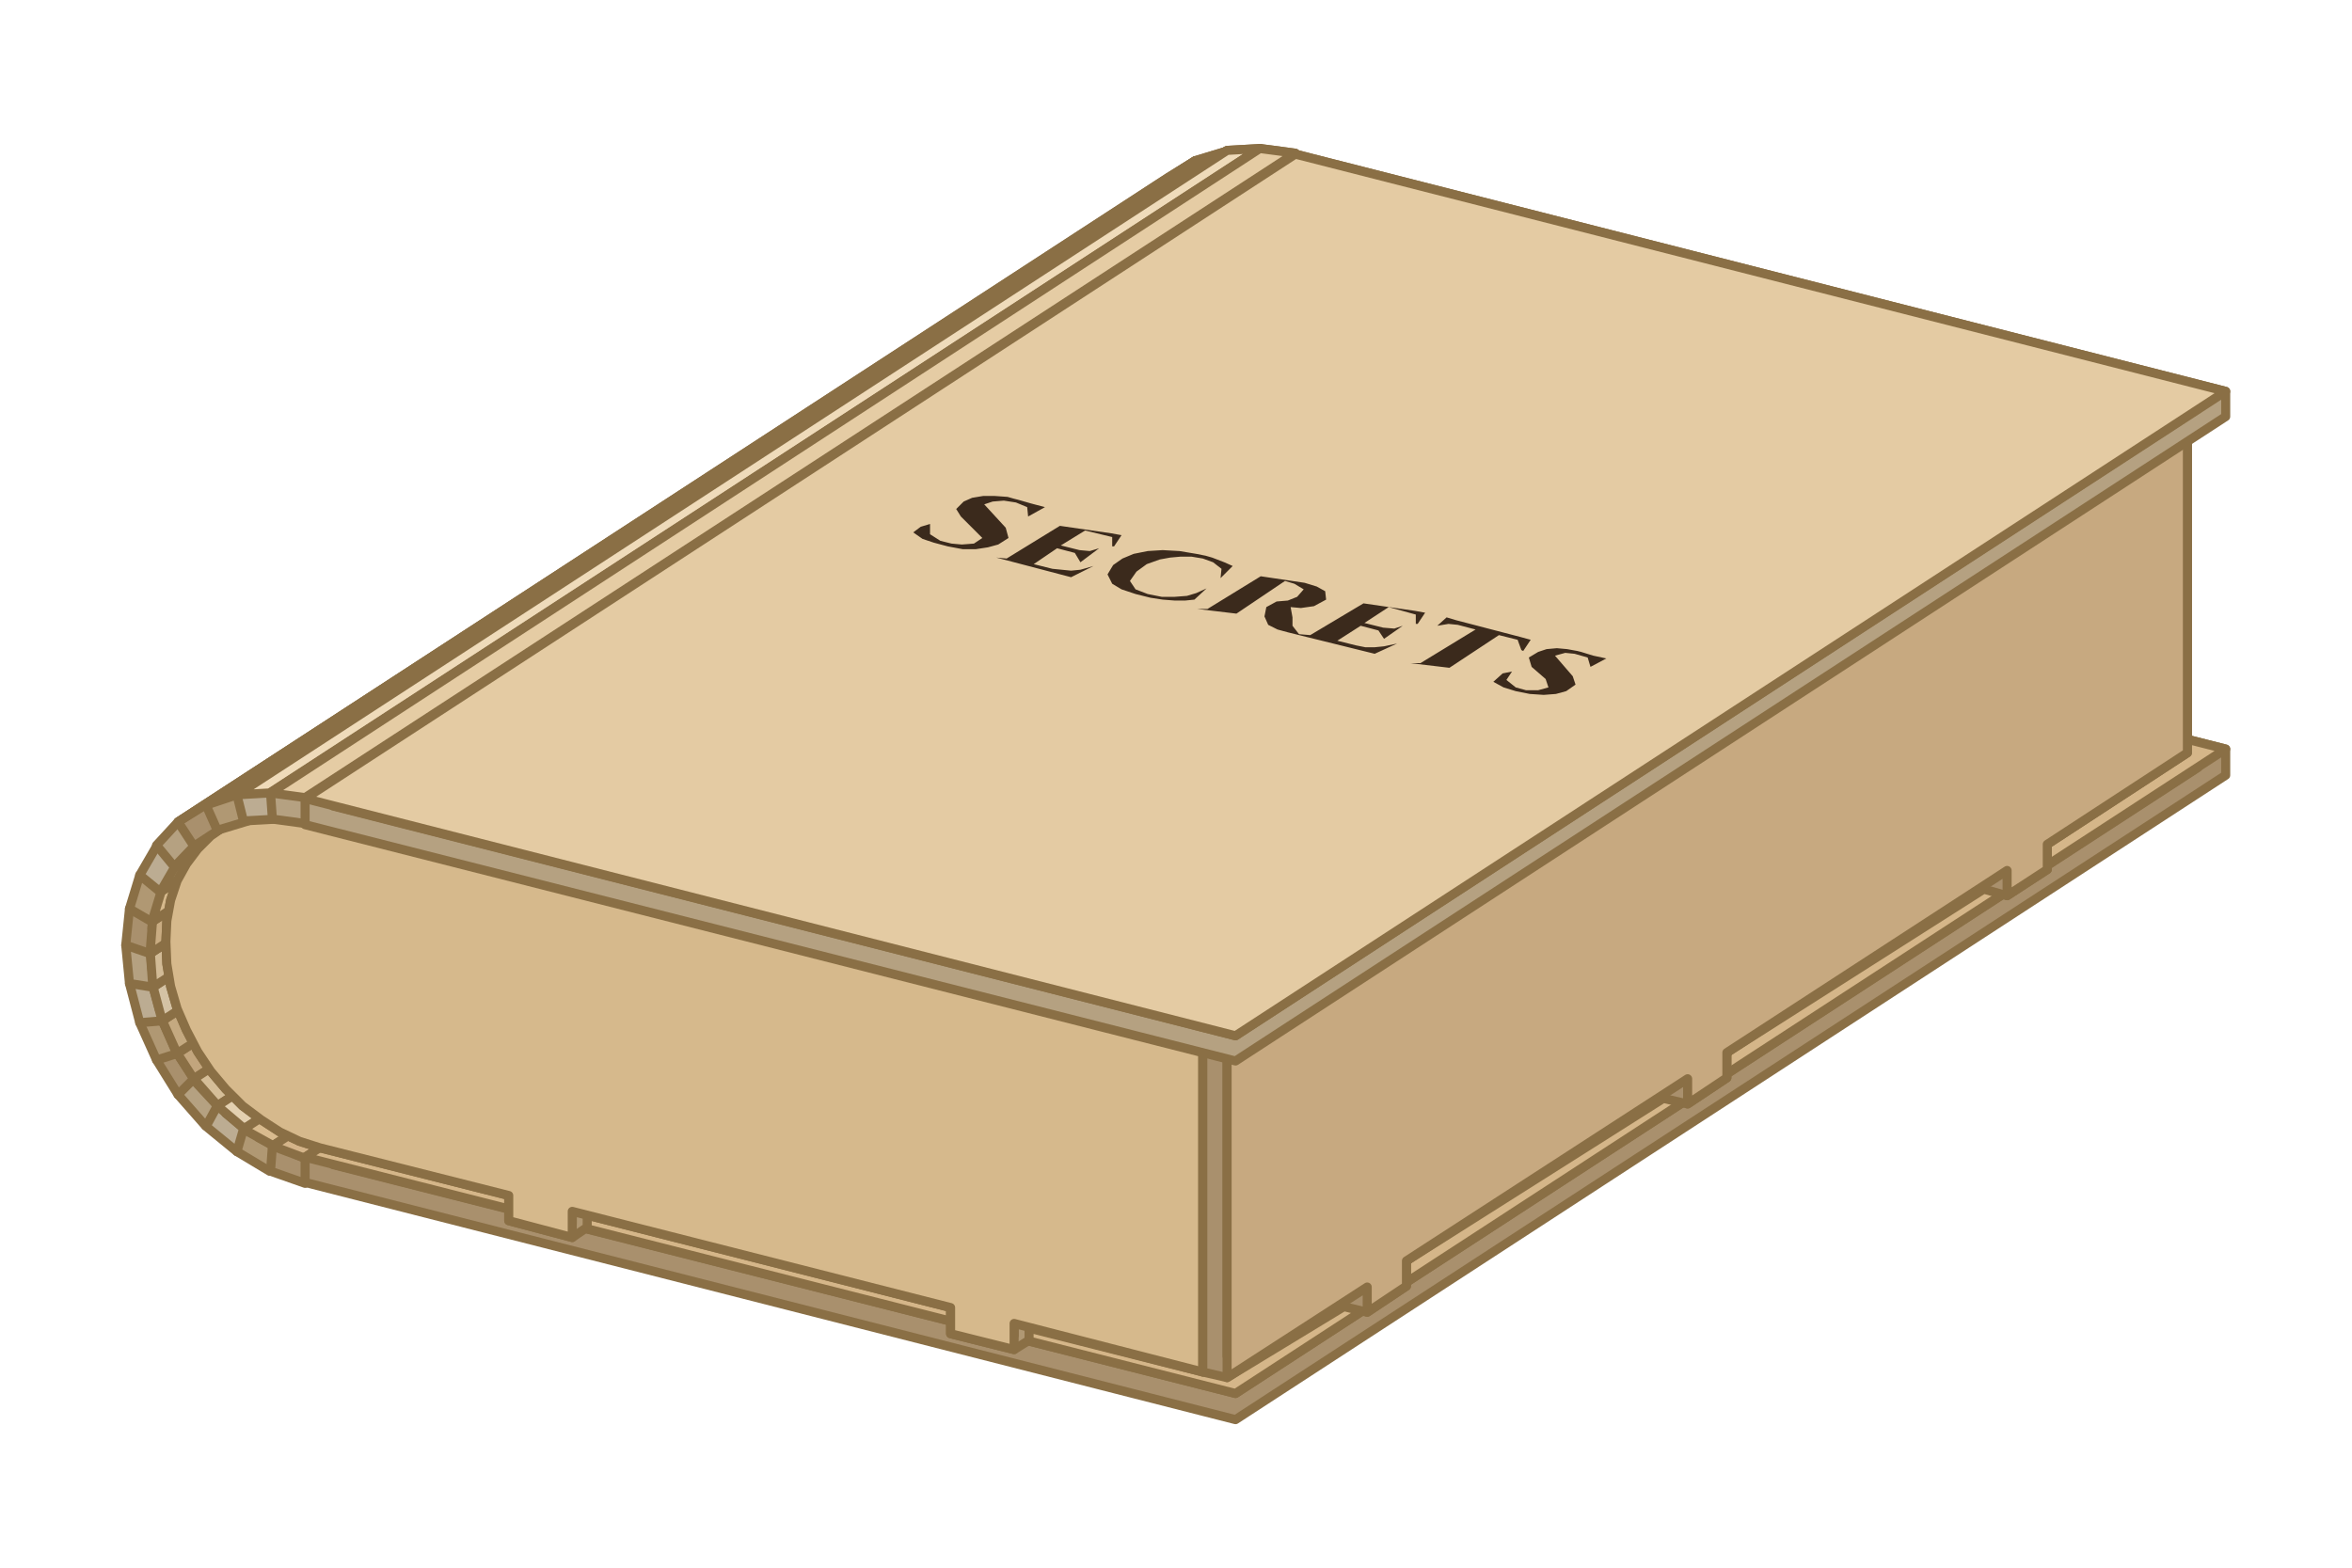
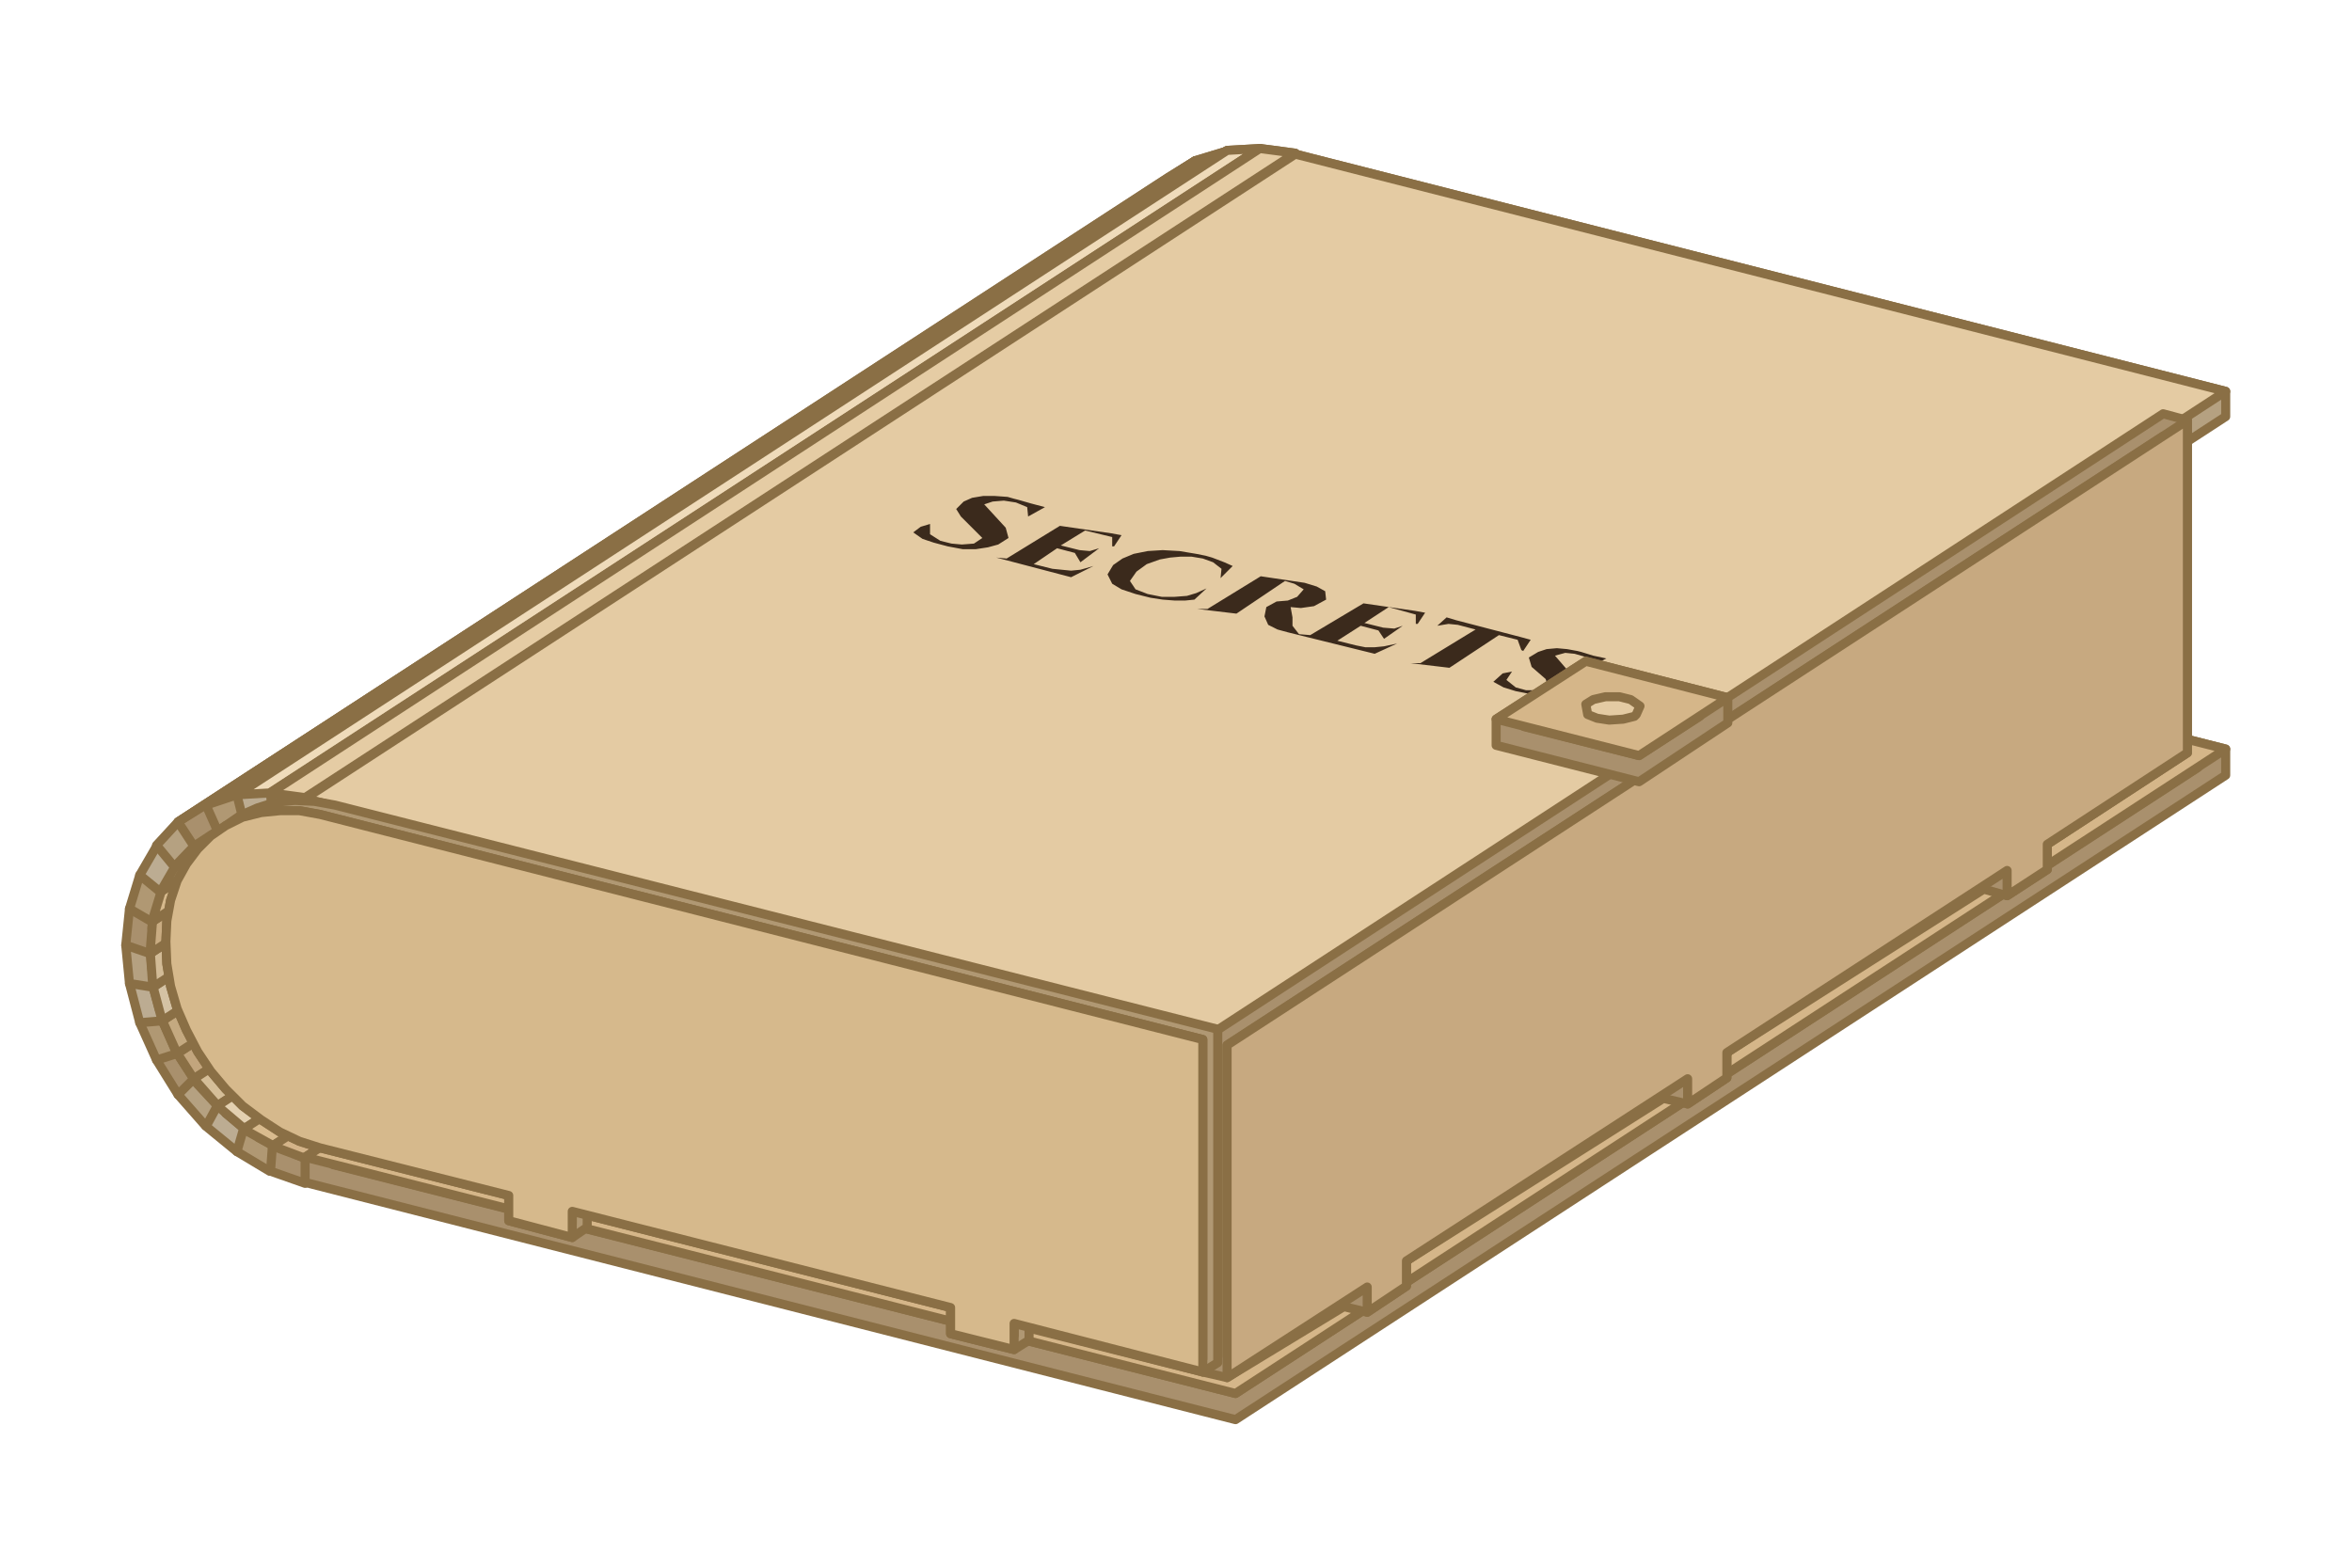
<svg xmlns="http://www.w3.org/2000/svg" width="300" height="200" viewBox="-119.56 -50.4 251.78 163.05">
  <path fill="#bcac92" fill-rule="evenodd" stroke="#8A6F45" stroke-linejoin="round" stroke-width=".97" d="m91.8 24.8-1.6 1-6.8-1.7v-2.8l-38.9-9.8v1.3l-1.6 1-6.8-1.7V9.3L15.9 4.2l-2.2-.7-2.1-1-2-1.3-2-1.5-1.8-1.8L4.2-4 2.8-6.1 1.6-8.4l-1-2.3-.7-2.4-.4-2.4-.1-2.3.1-2.3.4-2.2.7-2 1-1.9 1.2-1.6 1.4-1.4 1.6-1.1 1.6-1.1 1.8-.8 2-.5 2-.3 2.1.1 2.2.4 94.5 24v35.7l-1.5 1-18.7-4.7Zm-86-55-1.4 1.4-1.2 1.6-1 1.8-.7 2.1-.4 2.1-.1 2.3.1 2.4.4 2.4.7 2.4 1 2.3 1.2 2.2L5.8-5l1.6 1.9 1.8 1.8 2 1.5 2 1.2 2.1 1 2.2.7 20.2 5.2V11l5.2 1.4V11l1.6-1L85 20.3V23l5.2 1.4v-1.3l1.6-1.1 18.7 4.8V-7.4l-94.6-24-2.2-.4-2.1-.1-2 .2-2 .5-1.5.7Z" />
  <path fill="#e4d2b1" fill-rule="evenodd" stroke="#8A6F45" stroke-linejoin="round" stroke-width=".97" d="m15.9-31.4-2.2-.4-2.1-.1-2 .2-2 .5-1.8.9-1.6 1.1-1.4 1.4-1.2 1.6-1 1.9-.7 2-.4 2.2-.1 2.3.1 2.3.4 2.4.7 2.4 1 2.3 1.2 2.3L4.2-4l1.6 1.9L7.6-.3l2 1.5 2 1.3 2.1 1 2.2.7 20.2 5.1v2.8l6.8 1.7V11l40.5 10.3v2.8l6.8 1.7v-2.7l20.3 5.1V-7.4Z" />
  <path fill="#a9906d" fill-rule="evenodd" stroke="#8A6F45" stroke-linejoin="round" stroke-width=".97" d="m5.1-9.5 2.4 3.7-106 69-2 1.2-2.3-3.7L3.1-8.3Zm-106 69 2.4 3.7L5.5-4.6 3.2-8.2Z" />
  <path fill="#c2a57d" fill-rule="evenodd" stroke="#8A6F45" stroke-linejoin="round" stroke-width=".97" d="m5.1-9.5 2.4 3.7-106 69-2.4-3.7Z" />
  <path fill="#b5a181" fill-rule="evenodd" stroke="#8A6F45" stroke-linejoin="round" stroke-width=".97" d="M-98.8 62.7 7.1-6.2 10-3 8.4-1.2l-106 68.9-2.9-3.3ZM5.5-4.5l-104 67.7 2.6 2.8L8.1-1.7Z" />
  <path fill="#d5be98" fill-rule="evenodd" stroke="#8A6F45" stroke-linejoin="round" stroke-width=".97" d="M7.1-6.2 10-3-95.9 66l-2.9-3.3Z" />
  <path fill="#b09873" fill-rule="evenodd" stroke="#8A6F45" stroke-linejoin="round" stroke-width=".97" d="m3.6-13 1.8 4-106 69-2.2.7-1.8-4 106-69Zm-106 69 1.5 3.4L3.1-8.3l-1.5-3.4Z" />
  <path fill="#c4a980" fill-rule="evenodd" stroke="#8A6F45" stroke-linejoin="round" stroke-width=".97" d="m3.6-13 1.8 4-106 69-1.8-4Z" />
  <path fill="#bcac92" fill-rule="evenodd" stroke="#8A6F45" stroke-linejoin="round" stroke-width=".97" d="M-96.3 65.6 9.6-3.3l3.3 2.7-1.2 2.1-105.9 69-3.3-2.7ZM8.4-1.2-95.4 66.4l2.4 2L10.8.8Z" />
  <path fill="#e3d0b0" fill-rule="evenodd" stroke="#8A6F45" stroke-linejoin="round" stroke-width=".97" d="m9.6-3.3 3.3 2.7-105.9 69-3.3-2.8Z" />
  <path fill="#bcac92" fill-rule="evenodd" stroke="#8A6F45" stroke-linejoin="round" stroke-width=".97" d="m2.7-16.6 1.1 4.1-106 69-2.4.2-1.1-4.2L.3-16.4Zm-106 69 .8 2.9L1.4-12.3l-.8-2.9Z" />
  <path fill="#d4c2a4" fill-rule="evenodd" stroke="#8A6F45" stroke-linejoin="round" stroke-width=".97" d="m2.7-16.6 1.1 4.1-106 69-1.1-4.1Z" />
  <path fill="#b09873" fill-rule="evenodd" stroke="#8A6F45" stroke-linejoin="round" stroke-width=".97" d="m-93.5 68.1 106-69 3.6 2.1-.8 2.4-106 69-3.5-2.1ZM11.8 1.5-91.9 69l2 1.1L13.7 2.7Z" />
  <path fill="#d9bb8e" fill-rule="evenodd" stroke="#8A6F45" stroke-linejoin="round" stroke-width=".97" d="m12.5-.9 3.6 2.1-106 68.9-3.6-2Z" />
  <path fill="#b5a181" fill-rule="evenodd" stroke="#8A6F45" stroke-linejoin="round" stroke-width=".97" d="m2.4-20.2.4 4.1-106 69-2.5-.4-.4-4.1 106-69ZM.3-16.5l-.2-2.2-103.6 67.5.2 2.2Z" />
  <path fill="#d2bb96" fill-rule="evenodd" stroke="#8A6F45" stroke-linejoin="round" stroke-width=".97" d="m2.4-20.2.4 4.1-106 69-.3-4.1Z" />
  <path fill="#a9906d" fill-rule="evenodd" stroke="#8A6F45" stroke-linejoin="round" stroke-width=".97" d="m-90.4 69.9 106-69 3.7 1.4-.2 2.6-106 69-3.7-1.3ZM15.4 3.6-87.9 70.8l1.2.5L16.6 4.1Z" />
  <path fill="#d4b489" fill-rule="evenodd" stroke="#8A6F45" stroke-linejoin="round" stroke-width=".97" d="m15.6.9 3.7 1.4-106 69-3.7-1.4Z" />
  <path fill="#a9906d" fill-rule="evenodd" stroke="#8A6F45" stroke-linejoin="round" stroke-width=".97" d="m2.8-23.6-.4 3.9-105.9 69-2.6-.9.4-3.9 106-69Zm-2.9 3 .1-1.2-103.2 67.2-.1 1.2Z" />
  <path fill="#c9ac82" fill-rule="evenodd" stroke="#8A6F45" stroke-linejoin="round" stroke-width=".97" d="m2.8-23.6-.4 3.9-105.9 69 .3-3.9Z" />
  <path fill="#b09873" fill-rule="evenodd" stroke="#8A6F45" stroke-linejoin="round" stroke-width=".97" d="m-105.7 44.5 1.1-3.6 106-69 2.4 1.4-1.1 3.6-106 69Z" />
  <path fill="#d6b98c" fill-rule="evenodd" stroke="#8A6F45" stroke-linejoin="round" stroke-width=".97" d="m3.8-26.7-1.1 3.6-106 69 1.1-3.6Z" />
  <path fill="#bcac92" fill-rule="evenodd" stroke="#8A6F45" stroke-linejoin="round" stroke-width=".97" d="m-104.6 40.9 1.8-3.1 105.9-69 2.3 1.8-1.8 3.1-106 69Z" />
  <path fill="#e9d6b5" fill-rule="evenodd" stroke="#8A6F45" stroke-linejoin="round" stroke-width=".97" d="m5.4-29.4-1.8 3.1-106 69 1.8-3.1Z" />
  <path fill="#b5a181" fill-rule="evenodd" stroke="#8A6F45" stroke-linejoin="round" stroke-width=".97" d="m-102.8 37.7 2.3-2.5 106-68.9 2 2.2L5.1-29l-106 69Z" />
  <path fill="#e3cba3" fill-rule="evenodd" stroke="#8A6F45" stroke-linejoin="round" stroke-width=".97" d="M7.5-31.5 5.1-29l-106 69 2.4-2.5Z" />
  <path fill="#a9906d" fill-rule="evenodd" stroke="#8A6F45" stroke-linejoin="round" stroke-width=".97" d="m-86.9 71.1 106-69 99.6 25.3v2.8l-106 69-99.6-25.4Zm106-66.2-103 67 96.6 24.5 103-67Z" />
  <path fill="#d5b689" fill-rule="evenodd" stroke="#8A6F45" stroke-linejoin="round" stroke-width=".97" d="m19.1 2.1 99.6 25.3-106 69-99.6-25.3Zm23.8 9-6.8-1.8 1.6-1 6.9 1.7ZM-58.3 77l-6.8-1.8 1.6-1.1 6.9 1.8ZM90.2 23.1l-6.8-1.8 1.6-1 6.9 1.7ZM-11 89l-6.9-1.8 1.7-1 6.9 1.7ZM95.4 40.4l-2.7-.7 4.3-2.8 2.6.7ZM61.1 62.7l-2.6-.7 4.3-2.8 2.6.7ZM26.8 85l-2.6-.7 4.3-2.8 2.6.7Z" />
-   <path fill="#b09873" fill-rule="evenodd" stroke="#8A6F45" stroke-linejoin="round" stroke-width=".97" d="m-9.4 90.7-1.6 1-6.8-1.7v-2.8l-38.9-9.9v1.3l-1.6 1.1-6.8-1.8v-2.7l-20.2-5.1-2.2-.7-2.1-1-2-1.3-2-1.5-1.8-1.8-1.6-1.9-1.4-2.1-1.2-2.3-1-2.3-.7-2.4-.4-2.4-.1-2.4.1-2.2.4-2.2.7-2.1 1-1.8 1.2-1.6 1.4-1.4 1.6-1.1 1.6-1.1 1.8-.8 1.9-.6 2.1-.2 2.1.1 2.2.4 94.5 24v35.7l-1.6 1-18.6-4.7Zm-86-55.1-1.4 1.4-1.2 1.7-1 1.8-.7 2-.4 2.2-.2 2.3.2 2.4.4 2.4.7 2.3 1 2.4 1.2 2.2 1.4 2.1 1.6 2 1.8 1.7 1.9 1.6 2.1 1.2 2.1 1 2.2.7 20.2 5.2v2.7l5.2 1.3v-1.3l1.6-1 40.5 10.3v2.7l5.2 1.3v-1.3l1.6-1 18.6 4.8V58.5l-94.5-24.1-2.2-.4h-2.1l-2 .2-2 .5-1.5.7Z" />
-   <path fill="#d6b98c" fill-rule="evenodd" stroke="#8A6F45" stroke-linejoin="round" stroke-width=".97" d="m-85.3 34.4-2.2-.4h-2.1l-2 .2-2 .5-1.8.9-1.6 1.1-1.4 1.4-1.2 1.6-1 1.8-.7 2.1-.4 2.2-.1 2.2.1 2.4.4 2.4.7 2.4 1 2.3 1.2 2.3 1.4 2.1 1.6 1.9 1.8 1.8 2 1.5 2 1.3 2.1 1 2.2.7 20.2 5.1v2.7l6.8 1.8v-2.8l40.5 10.3V90l6.8 1.7v-2.8l20.2 5.2V58.5Z" />
+   <path fill="#bcac92" fill-rule="evenodd" stroke="#8A6F45" stroke-linejoin="round" stroke-width=".97" d="m49.6 23.8 2.6.7v-1.3l1.6-1 6.9 1.7v2.8l4.2 1v30.2l-1.6 1L48 55V24.9Zm0 30.2 13.7 3.5V28.8l-4.2-1.1V25l-5.3-1.4v1.3L52.2 26l-2.6-.7Z" />
+   <path fill="#e4d2b1" fill-rule="evenodd" stroke="#8A6F45" stroke-linejoin="round" stroke-width=".97" d="m48 24.9 4.2 1.1v-2.8l6.9 1.8v2.7l4.2 1.1v30.1L48 55Z" />
+   <path fill="#b09873" fill-rule="evenodd" stroke="#8A6F45" stroke-linejoin="round" stroke-width=".97" d="m42.7 28.3 2.6.7v-1.3l1.6-1 6.9 1.7v2.7l4.2 1.1v30.2l-1.6 1-15.3-3.9V29.4Zm0 30.2L56.4 62V33.2l-4.2-1v-2.8l-5.3-1.3v1.3l-1.6 1-2.6-.6Z" />
+   <path fill="#d6b98c" fill-rule="evenodd" stroke="#8A6F45" stroke-linejoin="round" stroke-width=".97" d="m41.1 29.4 4.2 1v-2.7l6.9 1.7v2.8l4.2 1v30.2l-15.3-3.9Z" />
+   <path fill="#b5a181" fill-rule="evenodd" stroke="#8A6F45" stroke-linejoin="round" stroke-width=".97" d="m40.6 27 9.6-6.2 15.2 3.8v2.8l-9.5 6.2-15.3-3.9Zm9.6-3.5-6.6 4.2 12.3 3.2 6.5-4.3Z" />
+   <path fill="#e4cba3" fill-rule="evenodd" stroke="#8A6F45" stroke-linejoin="round" stroke-width=".97" d="m50.2 20.8 15.2 3.8-9.5 6.3L40.6 27Zm5.4 5.7.4-1-1-.6-1.2-.3h-1.5l-1.3.2-.8.5.2 1.2 1 .4 1.3.2 1.5-.1 1.2-.4Zm-1.8-4.4 7 1.8-1.7 1.1-6.9-1.8Zm-6.9 4.5 7 1.8-1.7 1.1-6.9-1.8Z" />
  <path fill="#a9906d" fill-rule="evenodd" stroke="#8A6F45" stroke-linejoin="round" stroke-width=".97" d="m-100.5 35.2 106-69 2.9-1.8 1.6 2.5-105.9 69-2.9 1.9Z" />
  <path fill="#d7b78b" fill-rule="evenodd" stroke="#8A6F45" stroke-linejoin="round" stroke-width=".97" d="m8.4-35.6-2.9 1.8-106 69 2.9-1.8Z" />
  <path fill="#b09873" fill-rule="evenodd" stroke="#8A6F45" stroke-linejoin="round" stroke-width=".97" d="m-97.5 33.4 105.9-69 3.3-1 1.2 2.7-105.9 69-3.3 1Z" />
  <path fill="#e1c293" fill-rule="evenodd" stroke="#8A6F45" stroke-linejoin="round" stroke-width=".97" d="m11.7-36.6-3.3 1-105.9 69 3.3-1.1Z" />
  <path fill="#bcac92" fill-rule="evenodd" stroke="#8A6F45" stroke-linejoin="round" stroke-width=".97" d="m-94.2 32.3 106-69 3.5-.2.8 2.8-106 69-3.6.2Z" />
  <path fill="#efdbba" fill-rule="evenodd" stroke="#8A6F45" stroke-linejoin="round" stroke-width=".97" d="m15.3-36.9-3.5.2-106 69 3.5-.2Z" />
  <path fill="#b5a181" fill-rule="evenodd" stroke="#8A6F45" stroke-linejoin="round" stroke-width=".97" d="m-90.6 32.1 106-69 3.7.5.2 2.8-106 69-3.7-.5Zm3.7.5L15.6-34.1z" />
  <path fill="#e5cca4" fill-rule="evenodd" stroke="#8A6F45" stroke-linejoin="round" stroke-width=".97" d="m19.1-36.4-3.8-.5-105.9 69 3.7.5Z" />
-   <path fill="#a9906d" fill-rule="evenodd" stroke="#8A6F45" stroke-linejoin="round" stroke-width=".97" d="m95.3 43.1-2.5-.7-27.5 17.5v2.7l-4.2 2.8-2.6-.6L31 82.2v2.7l-4.2 2.8-2.5-.6-12.5 7.6-2.6-.6V58.5L112-8.5l2.6.7v35.6l-15 9.8v2.7Zm-71 41.2 2.5.7 1.7-.7v-2.7l30-19.6 2.6.7 1.7-.7v-2.7l30-19.6 2.5.7 1.7-.7v-2.8l15-9.7V-6.1L11.8 59.1v33.3Z" />
-   <path fill="#c7a980" fill-rule="evenodd" stroke="#8A6F45" stroke-linejoin="round" stroke-width=".97" d="M114.6-7.8 11.8 59.1v35.6l15-9.7v2.7l4.2-2.8v-2.7l30.1-19.5v2.7l4.2-2.8v-2.7l30-19.5v2.7l4.3-2.8v-2.7l15-9.8Z" />
  <path fill="#b5a181" fill-rule="evenodd" stroke="#8A6F45" stroke-linejoin="round" stroke-width=".97" d="m-86.9 32.7 106-69 99.6 25.4v2.7l-106 69-99.6-25.3Zm106-66.2-103 67 96.6 24.6L115.7-9Z" />
  <path fill="#e4cba3" fill-rule="evenodd" stroke="#8A6F45" stroke-linejoin="round" stroke-width=".97" d="m19.1-36.3 99.6 25.4-106 69-99.6-25.4Z" />
  <path fill="#3B2A1C" fill-rule="evenodd" d="m-10.6.7 1.4.4 1.5.4-1.8 1-.1-1-1.2-.5-1.3-.2-1.2.1-.9.3 2.3 2.5.3 1.1-1.1.7-1.1.3-1.3.2h-1.4l-1.6-.3-1.5-.4-1.2-.4-1-.7.8-.6 1-.3v1.1l1.1.7 1.2.3 1.1.1 1.3-.1.9-.6-2.3-2.3-.5-.8.8-.8.9-.4 1.2-.2h1.2l1.4.1.7.2ZM49.7 17l1.3.4 1.4.3-1.7.9-.3-1-1.4-.4-1-.1-1.1.3 1.9 2.2.3.9-1 .7-1.1.3-1.3.1-1.5-.1-1.5-.3-1.3-.4-1.1-.6 1-.9 1-.2-.6.9 1 .8 1.1.3h1.3l1.1-.3-.3-.9-1.5-1.3-.3-1 1-.6.9-.3 1.1-.1 1.1.1 1.1.2ZM10.2 6.9l1.3.5.9.4-1.3 1.3.1-1-.9-.7L9.2 7 8 6.8H6.8l-1.1.1-1.1.2-1.4.5-1.1.8-.7 1 .6.9 1.3.5 1.5.3h1.4l1.3-.1 1-.3 1.1-.5-1.3 1.2-1 .1H6.2l-1.3-.1-1.3-.2-1.6-.4-1.5-.5-1-.6-.5-1 .6-1 1-.7 1.2-.5 1.5-.3 1.6-.1 1.8.1 1.8.3 1 .2Zm33.1 9.9-.4-1.1-2-.5-5.3 3.5-4.2-.5h1.1l5.9-3.6-1.9-.5-1-.1-1.2.2 1-.9 1 .3 6.9 1.8 1.1.3-.8 1.2ZM32 14v-1l-2.9-.8-2.6 1.7 2 .5 1.2.1.9-.3-2 1.4-.6-.9-1.9-.5-2.5 1.6 2 .5 1 .2h1l1-.1 1.4-.3-2.4 1.1-9.3-2.3-1.1-.3-1-.5-.4-.9.2-1 1.1-.6 1.2-.1 1-.4.7-.8-1-.6-1-.3-5.2 3.5-4.2-.5h1.1l5.7-3.5 4.7.7 1.3.4.9.5.1.9-1.3.7-1.4.2-1.1-.1.2 1.1v.9l.7.9 1.2.1 5.7-3.4 5.5.8 1.1.2-.8 1.2ZM-.5 5.7v-1L-3.4 4-6 5.6l2 .5 1.1.1 1-.3-2 1.5-.6-1-1.9-.5-2.5 1.7 2 .5 1 .1 1 .1 1-.1 1.4-.4L-4.9 9l-8-2.1 1.1.1 5.7-3.5 5.5.8 1.1.2-.8 1.2Z" />
+   <path fill="#a9906d" fill-rule="evenodd" stroke="#8A6F45" stroke-linejoin="round" stroke-width=".97" d="m95.3 43.1-2.5-.7-27.5 17.5v2.7l-4.2 2.8-2.6-.6L31 82.2v2.7l-4.2 2.8-2.5-.6-12.5 7.6-2.6-.6V58.5L112-8.5l2.6.7v35.6l-15 9.8v2.7Zm-71 41.2 2.5.7 1.7-.7v-2.7l30-19.6 2.6.7 1.7-.7v-2.7l30-19.6 2.5.7 1.7-.7v-2.8l15-9.7V-6.1L11.8 59.1v33.3Z" />
+   <path fill="#c7a980" fill-rule="evenodd" stroke="#8A6F45" stroke-linejoin="round" stroke-width=".97" d="M114.6-7.8 11.8 59.1v35.6l15-9.7v2.7l4.2-2.8v-2.7l30.1-19.5v2.7l4.2-2.8v-2.7l30-19.5v2.7l4.3-2.8v-2.7l15-9.8Z" />
+   <path fill="#a9906d" fill-rule="evenodd" stroke="#8A6F45" stroke-linejoin="round" stroke-width=".97" d="m40.6 24.2 9.6-6.2 15.2 3.9v2.7l-9.5 6.3L40.6 27Zm9.6-3.4L43.6 25l12.3 3.1 6.5-4.2Z" />
+   <path fill="#d5b689" fill-rule="evenodd" stroke="#8A6F45" stroke-linejoin="round" stroke-width=".97" d="m50.2 18 15.2 3.9-9.5 6.2-15.3-3.9Zm5.4 5.7.4-.9-1-.7-1.2-.3h-1.5l-1.3.3-.8.5.2 1.1 1 .4 1.3.2 1.5-.1 1.2-.3Z" />
+   <path fill="#b09873" fill-rule="evenodd" stroke="#8A6F45" stroke-linejoin="round" stroke-width=".97" d="m-9.4 90.7-1.6 1-6.8-1.7v-2.8l-38.9-9.9v1.3l-1.6 1.1-6.8-1.8v-2.7l-20.2-5.1-2.2-.7-2.1-1-2-1.3-2-1.5-1.8-1.8-1.6-1.9-1.4-2.1-1.2-2.3-1-2.3-.7-2.4-.4-2.4-.1-2.4.1-2.2.4-2.2.7-2.1 1-1.8 1.2-1.6 1.4-1.4 1.6-1.1 1.6-1.1 1.8-.8 1.9-.6 2.1-.2 2.1.1 2.2.4 94.5 24v35.7l-1.6 1-18.6-4.7Zm-86-55.1-1.4 1.4-1.2 1.7-1 1.8-.7 2-.4 2.2-.2 2.3.2 2.4.4 2.4.7 2.3 1 2.4 1.2 2.2 1.4 2.1 1.6 2 1.8 1.7 1.9 1.6 2.1 1.2 2.1 1 2.2.7 20.2 5.2v2.7l5.2 1.3v-1.3l1.6-1 40.5 10.3v2.7l5.2 1.3v-1.3l1.6-1 18.6 4.8V58.5l-94.5-24.1-2.2-.4h-2.1l-2 .2-2 .5-1.5.7Z" />
+   <path fill="#d6b98c" fill-rule="evenodd" stroke="#8A6F45" stroke-linejoin="round" stroke-width=".97" d="m-85.3 34.4-2.2-.4h-2.1l-2 .2-2 .5-1.8.9-1.6 1.1-1.4 1.4-1.2 1.6-1 1.8-.7 2.1-.4 2.2-.1 2.2.1 2.4.4 2.4.7 2.4 1 2.3 1.2 2.3 1.4 2.1 1.6 1.9 1.8 1.8 2 1.5 2 1.3 2.1 1 2.2.7 20.2 5.1v2.7l6.8 1.8v-2.8l40.5 10.3V90l6.8 1.7v-2.8l20.2 5.2V58.5Z" />
</svg>
